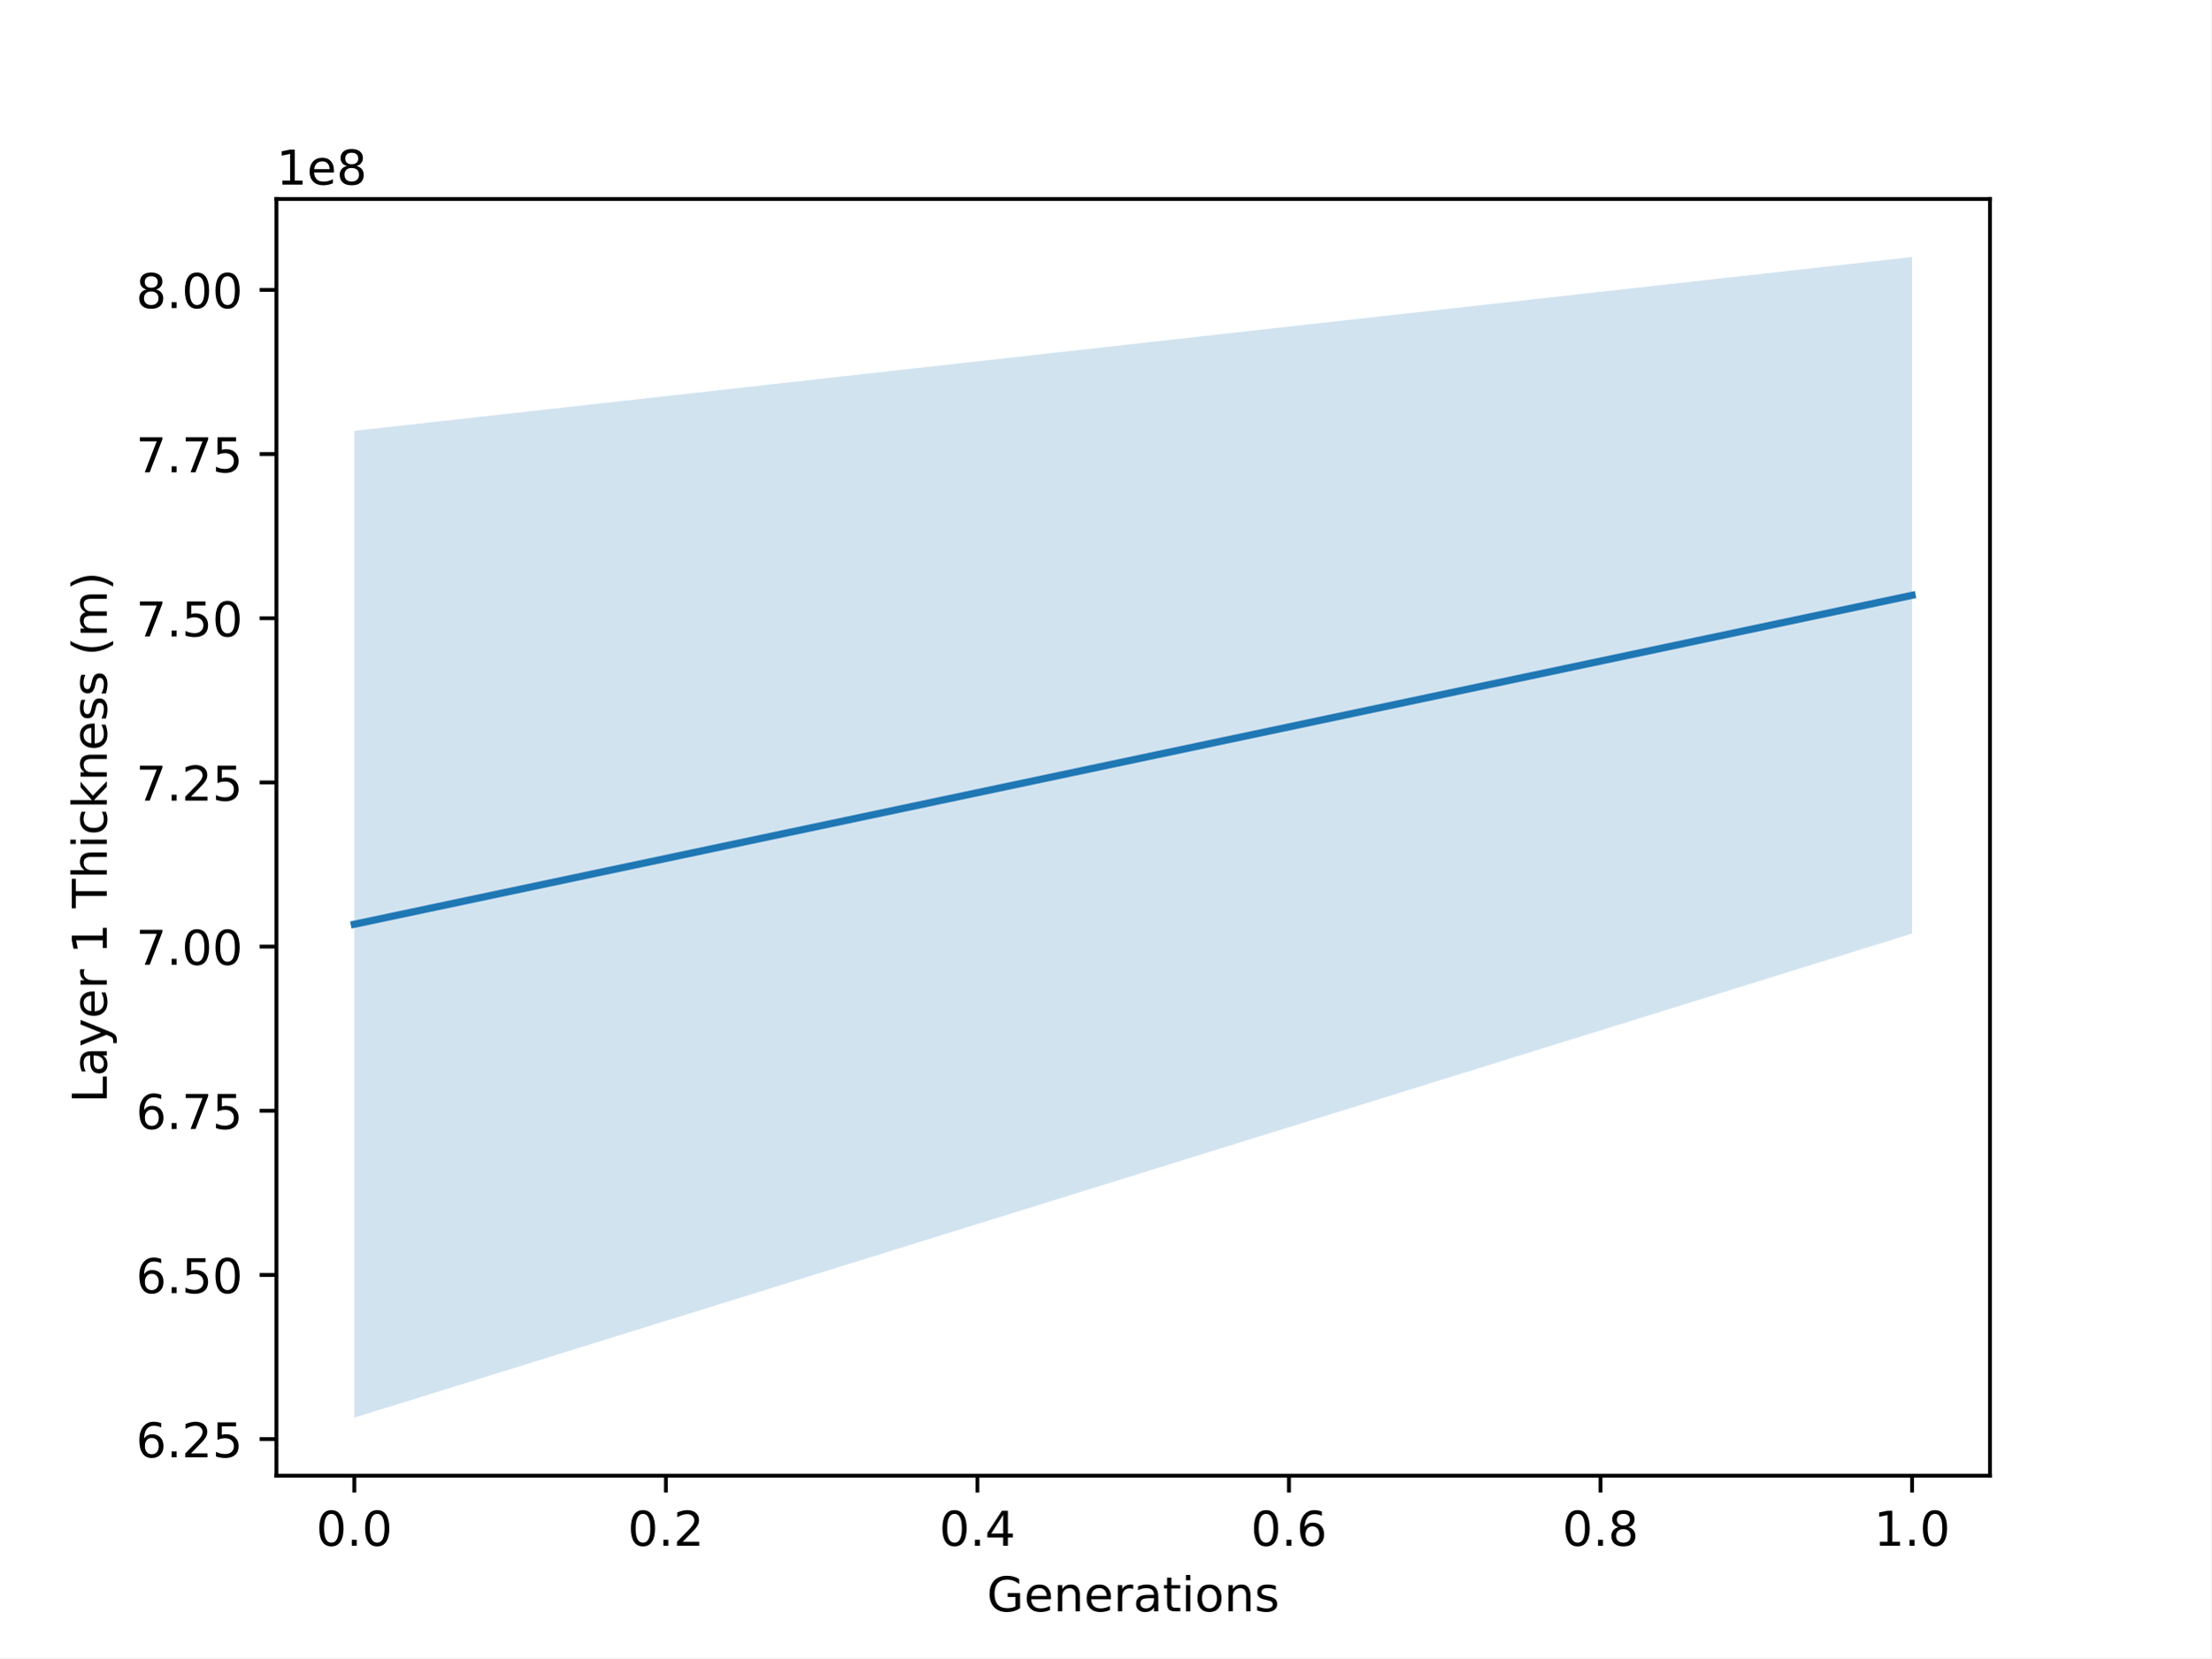
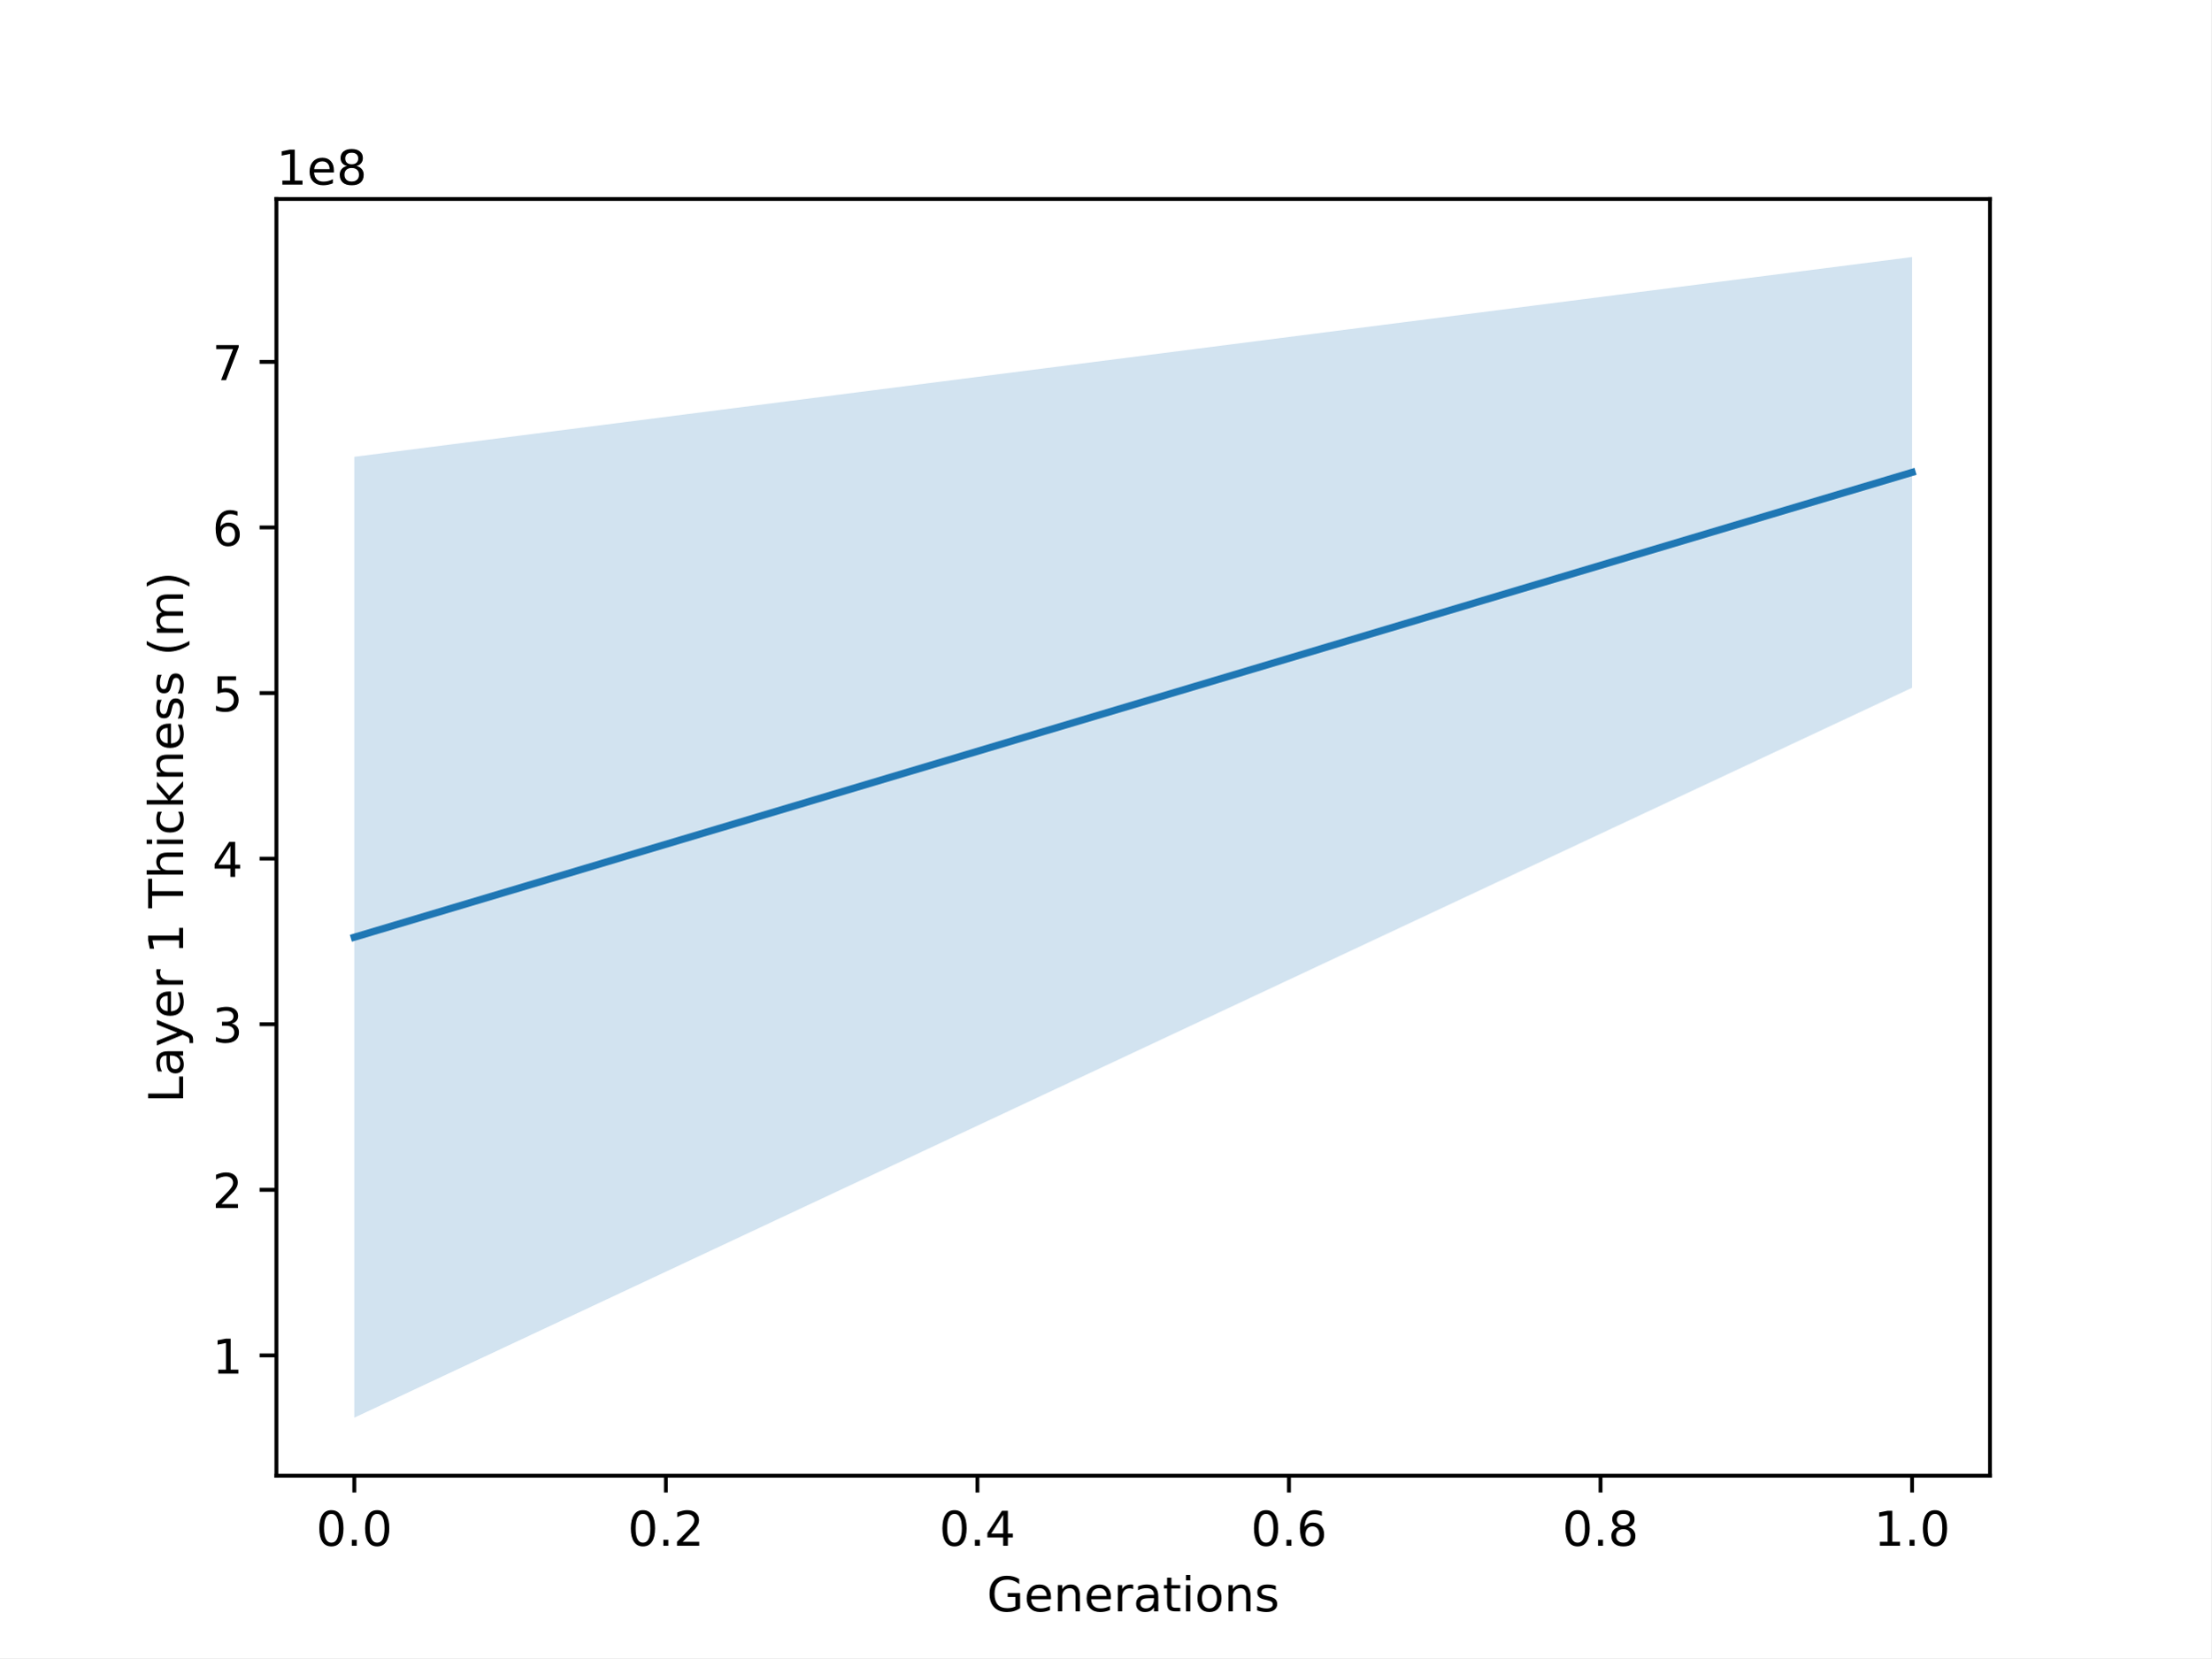
<svg xmlns="http://www.w3.org/2000/svg" xmlns:xlink="http://www.w3.org/1999/xlink" width="460.8pt" height="345.6pt" viewBox="0 0 460.8 345.6" version="1.1">
  <defs>
    <style type="text/css">*{stroke-linejoin: round; stroke-linecap: butt}</style>
  </defs>
  <g id="figure_1">
    <g id="patch_1">
      <path d="M 0 345.6  L 460.8 345.6  L 460.8 0  L 0 0  z " style="fill: #ffffff" />
    </g>
    <g id="axes_1">
      <g id="patch_2">
        <path d="M 57.6 307.584  L 414.72 307.584  L 414.72 41.472  L 57.6 41.472  z " style="fill: #ffffff" />
      </g>
      <g id="PolyCollection_1">
-         <path d="M 73.833 89.798  L 73.833 295.488  L 398.487 194.583  L 398.487 53.568  L 398.487 53.568  L 73.833 89.798  z " clip-path="url(#p760f241915)" style="fill: #1f77b4; fill-opacity: 0.2" />
+         <path d="M 73.833 95.209  L 73.833 295.488  L 398.487 143.343  L 398.487 53.568  L 398.487 53.568  L 73.833 95.209  z " clip-path="url(#p033964f8f9)" style="fill: #1f77b4; fill-opacity: 0.2" />
      </g>
      <g id="matplotlib.axis_1">
        <g id="xtick_1">
          <g id="line2d_1">
            <defs>
-               <path id="m288aa5f71c" d="M 0 0  L 0 3.5  " style="stroke: #000000; stroke-width: 0.8" />
+               <path id="m618ce68d96" d="M 0 0  L 0 3.5  " style="stroke: #000000; stroke-width: 0.8" />
            </defs>
            <g>
-               <use xlink:href="#m288aa5f71c" x="73.833" y="307.584" style="stroke: #000000; stroke-width: 0.8" />
+               <use xlink:href="#m618ce68d96" x="73.833" y="307.584" style="stroke: #000000; stroke-width: 0.8" />
            </g>
          </g>
          <g id="text_1">
            <g transform="translate(65.88116 322.1824)scale(0.1 -0.1)">
              <defs>
                <path id="DejaVuSans-30" d="M 2034 4250  Q 1547 4250 1301 3770  Q 1056 3291 1056 2328  Q 1056 1369 1301 889  Q 1547 409 2034 409  Q 2525 409 2770 889  Q 3016 1369 3016 2328  Q 3016 3291 2770 3770  Q 2525 4250 2034 4250  z M 2034 4750  Q 2819 4750 3233 4129  Q 3647 3509 3647 2328  Q 3647 1150 3233 529  Q 2819 -91 2034 -91  Q 1250 -91 836 529  Q 422 1150 422 2328  Q 422 3509 836 4129  Q 1250 4750 2034 4750  z " transform="scale(0.015625)" />
                <path id="DejaVuSans-2e" d="M 684 794  L 1344 794  L 1344 0  L 684 0  L 684 794  z " transform="scale(0.015625)" />
              </defs>
              <use xlink:href="#DejaVuSans-30" />
              <use xlink:href="#DejaVuSans-2e" x="63.623" />
              <use xlink:href="#DejaVuSans-30" x="95.41" />
            </g>
          </g>
        </g>
        <g id="xtick_2">
          <g id="line2d_2">
            <g>
-               <use xlink:href="#m288aa5f71c" x="138.764" y="307.584" style="stroke: #000000; stroke-width: 0.8" />
+               <use xlink:href="#m618ce68d96" x="138.764" y="307.584" style="stroke: #000000; stroke-width: 0.8" />
            </g>
          </g>
          <g id="text_2">
            <g transform="translate(130.8121 322.1824)scale(0.1 -0.1)">
              <defs>
                <path id="DejaVuSans-32" d="M 1228 531  L 3431 531  L 3431 0  L 469 0  L 469 531  Q 828 903 1448 1529  Q 2069 2156 2228 2338  Q 2531 2678 2651 2914  Q 2772 3150 2772 3378  Q 2772 3750 2511 3984  Q 2250 4219 1831 4219  Q 1534 4219 1204 4116  Q 875 4013 500 3803  L 500 4441  Q 881 4594 1212 4672  Q 1544 4750 1819 4750  Q 2544 4750 2975 4387  Q 3406 4025 3406 3419  Q 3406 3131 3298 2873  Q 3191 2616 2906 2266  Q 2828 2175 2409 1742  Q 1991 1309 1228 531  z " transform="scale(0.015625)" />
              </defs>
              <use xlink:href="#DejaVuSans-30" />
              <use xlink:href="#DejaVuSans-2e" x="63.623" />
              <use xlink:href="#DejaVuSans-32" x="95.41" />
            </g>
          </g>
        </g>
        <g id="xtick_3">
          <g id="line2d_3">
            <g>
-               <use xlink:href="#m288aa5f71c" x="203.695" y="307.584" style="stroke: #000000; stroke-width: 0.8" />
+               <use xlink:href="#m618ce68d96" x="203.695" y="307.584" style="stroke: #000000; stroke-width: 0.8" />
            </g>
          </g>
          <g id="text_3">
            <g transform="translate(195.743 322.1824)scale(0.1 -0.1)">
              <defs>
                <path id="DejaVuSans-34" d="M 2419 4116  L 825 1625  L 2419 1625  L 2419 4116  z M 2253 4666  L 3047 4666  L 3047 1625  L 3713 1625  L 3713 1100  L 3047 1100  L 3047 0  L 2419 0  L 2419 1100  L 313 1100  L 313 1709  L 2253 4666  z " transform="scale(0.015625)" />
              </defs>
              <use xlink:href="#DejaVuSans-30" />
              <use xlink:href="#DejaVuSans-2e" x="63.623" />
              <use xlink:href="#DejaVuSans-34" x="95.41" />
            </g>
          </g>
        </g>
        <g id="xtick_4">
          <g id="line2d_4">
            <g>
-               <use xlink:href="#m288aa5f71c" x="268.625" y="307.584" style="stroke: #000000; stroke-width: 0.8" />
+               <use xlink:href="#m618ce68d96" x="268.625" y="307.584" style="stroke: #000000; stroke-width: 0.8" />
            </g>
          </g>
          <g id="text_4">
            <g transform="translate(260.6739 322.1824)scale(0.1 -0.1)">
              <defs>
                <path id="DejaVuSans-36" d="M 2113 2584  Q 1688 2584 1439 2293  Q 1191 2003 1191 1497  Q 1191 994 1439 701  Q 1688 409 2113 409  Q 2538 409 2786 701  Q 3034 994 3034 1497  Q 3034 2003 2786 2293  Q 2538 2584 2113 2584  z M 3366 4563  L 3366 3988  Q 3128 4100 2886 4159  Q 2644 4219 2406 4219  Q 1781 4219 1451 3797  Q 1122 3375 1075 2522  Q 1259 2794 1537 2939  Q 1816 3084 2150 3084  Q 2853 3084 3261 2657  Q 3669 2231 3669 1497  Q 3669 778 3244 343  Q 2819 -91 2113 -91  Q 1303 -91 875 529  Q 447 1150 447 2328  Q 447 3434 972 4092  Q 1497 4750 2381 4750  Q 2619 4750 2861 4703  Q 3103 4656 3366 4563  z " transform="scale(0.015625)" />
              </defs>
              <use xlink:href="#DejaVuSans-30" />
              <use xlink:href="#DejaVuSans-2e" x="63.623" />
              <use xlink:href="#DejaVuSans-36" x="95.41" />
            </g>
          </g>
        </g>
        <g id="xtick_5">
          <g id="line2d_5">
            <g>
-               <use xlink:href="#m288aa5f71c" x="333.556" y="307.584" style="stroke: #000000; stroke-width: 0.8" />
+               <use xlink:href="#m618ce68d96" x="333.556" y="307.584" style="stroke: #000000; stroke-width: 0.8" />
            </g>
          </g>
          <g id="text_5">
            <g transform="translate(325.6048 322.1824)scale(0.1 -0.1)">
              <defs>
                <path id="DejaVuSans-38" d="M 2034 2216  Q 1584 2216 1326 1975  Q 1069 1734 1069 1313  Q 1069 891 1326 650  Q 1584 409 2034 409  Q 2484 409 2743 651  Q 3003 894 3003 1313  Q 3003 1734 2745 1975  Q 2488 2216 2034 2216  z M 1403 2484  Q 997 2584 770 2862  Q 544 3141 544 3541  Q 544 4100 942 4425  Q 1341 4750 2034 4750  Q 2731 4750 3128 4425  Q 3525 4100 3525 3541  Q 3525 3141 3298 2862  Q 3072 2584 2669 2484  Q 3125 2378 3379 2068  Q 3634 1759 3634 1313  Q 3634 634 3220 271  Q 2806 -91 2034 -91  Q 1263 -91 848 271  Q 434 634 434 1313  Q 434 1759 690 2068  Q 947 2378 1403 2484  z M 1172 3481  Q 1172 3119 1398 2916  Q 1625 2713 2034 2713  Q 2441 2713 2670 2916  Q 2900 3119 2900 3481  Q 2900 3844 2670 4047  Q 2441 4250 2034 4250  Q 1625 4250 1398 4047  Q 1172 3844 1172 3481  z " transform="scale(0.015625)" />
              </defs>
              <use xlink:href="#DejaVuSans-30" />
              <use xlink:href="#DejaVuSans-2e" x="63.623" />
              <use xlink:href="#DejaVuSans-38" x="95.41" />
            </g>
          </g>
        </g>
        <g id="xtick_6">
          <g id="line2d_6">
            <g>
-               <use xlink:href="#m288aa5f71c" x="398.487" y="307.584" style="stroke: #000000; stroke-width: 0.8" />
+               <use xlink:href="#m618ce68d96" x="398.487" y="307.584" style="stroke: #000000; stroke-width: 0.8" />
            </g>
          </g>
          <g id="text_6">
            <g transform="translate(390.5357 322.1824)scale(0.1 -0.1)">
              <defs>
                <path id="DejaVuSans-31" d="M 794 531  L 1825 531  L 1825 4091  L 703 3866  L 703 4441  L 1819 4666  L 2450 4666  L 2450 531  L 3481 531  L 3481 0  L 794 0  L 794 531  z " transform="scale(0.015625)" />
              </defs>
              <use xlink:href="#DejaVuSans-31" />
              <use xlink:href="#DejaVuSans-2e" x="63.623" />
              <use xlink:href="#DejaVuSans-30" x="95.41" />
            </g>
          </g>
        </g>
        <g id="text_7">
          <g transform="translate(205.6623 335.8606)scale(0.1 -0.1)">
            <defs>
              <path id="DejaVuSans-47" d="M 3809 666  L 3809 1919  L 2778 1919  L 2778 2438  L 4434 2438  L 4434 434  Q 4069 175 3628 42  Q 3188 -91 2688 -91  Q 1594 -91 976 548  Q 359 1188 359 2328  Q 359 3472 976 4111  Q 1594 4750 2688 4750  Q 3144 4750 3555 4637  Q 3966 4525 4313 4306  L 4313 3634  Q 3963 3931 3569 4081  Q 3175 4231 2741 4231  Q 1884 4231 1454 3753  Q 1025 3275 1025 2328  Q 1025 1384 1454 906  Q 1884 428 2741 428  Q 3075 428 3337 486  Q 3600 544 3809 666  z " transform="scale(0.015625)" />
              <path id="DejaVuSans-65" d="M 3597 1894  L 3597 1613  L 953 1613  Q 991 1019 1311 708  Q 1631 397 2203 397  Q 2534 397 2845 478  Q 3156 559 3463 722  L 3463 178  Q 3153 47 2828 -22  Q 2503 -91 2169 -91  Q 1331 -91 842 396  Q 353 884 353 1716  Q 353 2575 817 3079  Q 1281 3584 2069 3584  Q 2775 3584 3186 3129  Q 3597 2675 3597 1894  z M 3022 2063  Q 3016 2534 2758 2815  Q 2500 3097 2075 3097  Q 1594 3097 1305 2825  Q 1016 2553 972 2059  L 3022 2063  z " transform="scale(0.015625)" />
              <path id="DejaVuSans-6e" d="M 3513 2113  L 3513 0  L 2938 0  L 2938 2094  Q 2938 2591 2744 2837  Q 2550 3084 2163 3084  Q 1697 3084 1428 2787  Q 1159 2491 1159 1978  L 1159 0  L 581 0  L 581 3500  L 1159 3500  L 1159 2956  Q 1366 3272 1645 3428  Q 1925 3584 2291 3584  Q 2894 3584 3203 3211  Q 3513 2838 3513 2113  z " transform="scale(0.015625)" />
              <path id="DejaVuSans-72" d="M 2631 2963  Q 2534 3019 2420 3045  Q 2306 3072 2169 3072  Q 1681 3072 1420 2755  Q 1159 2438 1159 1844  L 1159 0  L 581 0  L 581 3500  L 1159 3500  L 1159 2956  Q 1341 3275 1631 3429  Q 1922 3584 2338 3584  Q 2397 3584 2469 3576  Q 2541 3569 2628 3553  L 2631 2963  z " transform="scale(0.015625)" />
              <path id="DejaVuSans-61" d="M 2194 1759  Q 1497 1759 1228 1600  Q 959 1441 959 1056  Q 959 750 1161 570  Q 1363 391 1709 391  Q 2188 391 2477 730  Q 2766 1069 2766 1631  L 2766 1759  L 2194 1759  z M 3341 1997  L 3341 0  L 2766 0  L 2766 531  Q 2569 213 2275 61  Q 1981 -91 1556 -91  Q 1019 -91 701 211  Q 384 513 384 1019  Q 384 1609 779 1909  Q 1175 2209 1959 2209  L 2766 2209  L 2766 2266  Q 2766 2663 2505 2880  Q 2244 3097 1772 3097  Q 1472 3097 1187 3025  Q 903 2953 641 2809  L 641 3341  Q 956 3463 1253 3523  Q 1550 3584 1831 3584  Q 2591 3584 2966 3190  Q 3341 2797 3341 1997  z " transform="scale(0.015625)" />
              <path id="DejaVuSans-74" d="M 1172 4494  L 1172 3500  L 2356 3500  L 2356 3053  L 1172 3053  L 1172 1153  Q 1172 725 1289 603  Q 1406 481 1766 481  L 2356 481  L 2356 0  L 1766 0  Q 1100 0 847 248  Q 594 497 594 1153  L 594 3053  L 172 3053  L 172 3500  L 594 3500  L 594 4494  L 1172 4494  z " transform="scale(0.015625)" />
              <path id="DejaVuSans-69" d="M 603 3500  L 1178 3500  L 1178 0  L 603 0  L 603 3500  z M 603 4863  L 1178 4863  L 1178 4134  L 603 4134  L 603 4863  z " transform="scale(0.015625)" />
              <path id="DejaVuSans-6f" d="M 1959 3097  Q 1497 3097 1228 2736  Q 959 2375 959 1747  Q 959 1119 1226 758  Q 1494 397 1959 397  Q 2419 397 2687 759  Q 2956 1122 2956 1747  Q 2956 2369 2687 2733  Q 2419 3097 1959 3097  z M 1959 3584  Q 2709 3584 3137 3096  Q 3566 2609 3566 1747  Q 3566 888 3137 398  Q 2709 -91 1959 -91  Q 1206 -91 779 398  Q 353 888 353 1747  Q 353 2609 779 3096  Q 1206 3584 1959 3584  z " transform="scale(0.015625)" />
              <path id="DejaVuSans-73" d="M 2834 3397  L 2834 2853  Q 2591 2978 2328 3040  Q 2066 3103 1784 3103  Q 1356 3103 1142 2972  Q 928 2841 928 2578  Q 928 2378 1081 2264  Q 1234 2150 1697 2047  L 1894 2003  Q 2506 1872 2764 1633  Q 3022 1394 3022 966  Q 3022 478 2636 193  Q 2250 -91 1575 -91  Q 1294 -91 989 -36  Q 684 19 347 128  L 347 722  Q 666 556 975 473  Q 1284 391 1588 391  Q 1994 391 2212 530  Q 2431 669 2431 922  Q 2431 1156 2273 1281  Q 2116 1406 1581 1522  L 1381 1569  Q 847 1681 609 1914  Q 372 2147 372 2553  Q 372 3047 722 3315  Q 1072 3584 1716 3584  Q 2034 3584 2315 3537  Q 2597 3491 2834 3397  z " transform="scale(0.015625)" />
            </defs>
            <use xlink:href="#DejaVuSans-47" />
            <use xlink:href="#DejaVuSans-65" x="77.49" />
            <use xlink:href="#DejaVuSans-6e" x="139.014" />
            <use xlink:href="#DejaVuSans-65" x="202.393" />
            <use xlink:href="#DejaVuSans-72" x="263.916" />
            <use xlink:href="#DejaVuSans-61" x="305.029" />
            <use xlink:href="#DejaVuSans-74" x="366.309" />
            <use xlink:href="#DejaVuSans-69" x="405.518" />
            <use xlink:href="#DejaVuSans-6f" x="433.301" />
            <use xlink:href="#DejaVuSans-6e" x="494.482" />
            <use xlink:href="#DejaVuSans-73" x="557.861" />
          </g>
        </g>
      </g>
      <g id="matplotlib.axis_2">
        <g id="ytick_1">
          <g id="line2d_7">
            <defs>
-               <path id="m036aba5116" d="M 0 0  L -3.5 0  " style="stroke: #000000; stroke-width: 0.8" />
+               <path id="m14f39e6b66" d="M 0 0  L -3.5 0  " style="stroke: #000000; stroke-width: 0.8" />
            </defs>
            <g>
-               <use xlink:href="#m036aba5116" x="57.6" y="299.961" style="stroke: #000000; stroke-width: 0.8" />
+               <use xlink:href="#m14f39e6b66" x="57.6" y="282.51" style="stroke: #000000; stroke-width: 0.8" />
            </g>
          </g>
          <g id="text_8">
-             <g transform="translate(28.33438 303.7601)scale(0.1 -0.1)">
-               <defs>
-                 <path id="DejaVuSans-35" d="M 691 4666  L 3169 4666  L 3169 4134  L 1269 4134  L 1269 2991  Q 1406 3038 1543 3061  Q 1681 3084 1819 3084  Q 2600 3084 3056 2656  Q 3513 2228 3513 1497  Q 3513 744 3044 326  Q 2575 -91 1722 -91  Q 1428 -91 1123 -41  Q 819 9 494 109  L 494 744  Q 775 591 1075 516  Q 1375 441 1709 441  Q 2250 441 2565 725  Q 2881 1009 2881 1497  Q 2881 1984 2565 2268  Q 2250 2553 1709 2553  Q 1456 2553 1204 2497  Q 953 2441 691 2322  L 691 4666  z " transform="scale(0.015625)" />
-               </defs>
-               <use xlink:href="#DejaVuSans-36" />
-               <use xlink:href="#DejaVuSans-2e" x="63.623" />
-               <use xlink:href="#DejaVuSans-32" x="95.41" />
-               <use xlink:href="#DejaVuSans-35" x="159.033" />
+             <g transform="translate(44.2375 286.3093)scale(0.1 -0.1)">
+               <use xlink:href="#DejaVuSans-31" />
            </g>
          </g>
        </g>
        <g id="ytick_2">
          <g id="line2d_8">
            <g>
-               <use xlink:href="#m036aba5116" x="57.6" y="265.74" style="stroke: #000000; stroke-width: 0.8" />
+               <use xlink:href="#m14f39e6b66" x="57.6" y="247.996" style="stroke: #000000; stroke-width: 0.8" />
            </g>
          </g>
          <g id="text_9">
-             <g transform="translate(28.33438 269.5389)scale(0.1 -0.1)">
-               <use xlink:href="#DejaVuSans-36" />
-               <use xlink:href="#DejaVuSans-2e" x="63.623" />
-               <use xlink:href="#DejaVuSans-35" x="95.41" />
-               <use xlink:href="#DejaVuSans-30" x="159.033" />
+             <g transform="translate(44.2375 251.7949)scale(0.1 -0.1)">
+               <use xlink:href="#DejaVuSans-32" />
            </g>
          </g>
        </g>
        <g id="ytick_3">
          <g id="line2d_9">
            <g>
-               <use xlink:href="#m036aba5116" x="57.6" y="231.518" style="stroke: #000000; stroke-width: 0.8" />
+               <use xlink:href="#m14f39e6b66" x="57.6" y="213.481" style="stroke: #000000; stroke-width: 0.8" />
            </g>
          </g>
          <g id="text_10">
-             <g transform="translate(28.33438 235.3176)scale(0.1 -0.1)">
-               <defs>
-                 <path id="DejaVuSans-37" d="M 525 4666  L 3525 4666  L 3525 4397  L 1831 0  L 1172 0  L 2766 4134  L 525 4134  L 525 4666  z " transform="scale(0.015625)" />
-               </defs>
-               <use xlink:href="#DejaVuSans-36" />
-               <use xlink:href="#DejaVuSans-2e" x="63.623" />
-               <use xlink:href="#DejaVuSans-37" x="95.41" />
-               <use xlink:href="#DejaVuSans-35" x="159.033" />
+             <g transform="translate(44.2375 217.2804)scale(0.1 -0.1)">
+               <defs>
+                 <path id="DejaVuSans-33" d="M 2597 2516  Q 3050 2419 3304 2112  Q 3559 1806 3559 1356  Q 3559 666 3084 287  Q 2609 -91 1734 -91  Q 1441 -91 1130 -33  Q 819 25 488 141  L 488 750  Q 750 597 1062 519  Q 1375 441 1716 441  Q 2309 441 2620 675  Q 2931 909 2931 1356  Q 2931 1769 2642 2001  Q 2353 2234 1838 2234  L 1294 2234  L 1294 2753  L 1863 2753  Q 2328 2753 2575 2939  Q 2822 3125 2822 3475  Q 2822 3834 2567 4026  Q 2313 4219 1838 4219  Q 1578 4219 1281 4162  Q 984 4106 628 3988  L 628 4550  Q 988 4650 1302 4700  Q 1616 4750 1894 4750  Q 2613 4750 3031 4423  Q 3450 4097 3450 3541  Q 3450 3153 3228 2886  Q 3006 2619 2597 2516  z " transform="scale(0.015625)" />
+               </defs>
+               <use xlink:href="#DejaVuSans-33" />
            </g>
          </g>
        </g>
        <g id="ytick_4">
          <g id="line2d_10">
            <g>
-               <use xlink:href="#m036aba5116" x="57.6" y="197.297" style="stroke: #000000; stroke-width: 0.8" />
+               <use xlink:href="#m14f39e6b66" x="57.6" y="178.967" style="stroke: #000000; stroke-width: 0.8" />
            </g>
          </g>
          <g id="text_11">
-             <g transform="translate(28.33438 201.0964)scale(0.1 -0.1)">
-               <use xlink:href="#DejaVuSans-37" />
-               <use xlink:href="#DejaVuSans-2e" x="63.623" />
-               <use xlink:href="#DejaVuSans-30" x="95.41" />
-               <use xlink:href="#DejaVuSans-30" x="159.033" />
+             <g transform="translate(44.2375 182.766)scale(0.1 -0.1)">
+               <use xlink:href="#DejaVuSans-34" />
            </g>
          </g>
        </g>
        <g id="ytick_5">
          <g id="line2d_11">
            <g>
-               <use xlink:href="#m036aba5116" x="57.6" y="163.076" style="stroke: #000000; stroke-width: 0.8" />
+               <use xlink:href="#m14f39e6b66" x="57.6" y="144.452" style="stroke: #000000; stroke-width: 0.8" />
            </g>
          </g>
          <g id="text_12">
-             <g transform="translate(28.33438 166.8752)scale(0.1 -0.1)">
-               <use xlink:href="#DejaVuSans-37" />
-               <use xlink:href="#DejaVuSans-2e" x="63.623" />
-               <use xlink:href="#DejaVuSans-32" x="95.41" />
-               <use xlink:href="#DejaVuSans-35" x="159.033" />
+             <g transform="translate(44.2375 148.2516)scale(0.1 -0.1)">
+               <defs>
+                 <path id="DejaVuSans-35" d="M 691 4666  L 3169 4666  L 3169 4134  L 1269 4134  L 1269 2991  Q 1406 3038 1543 3061  Q 1681 3084 1819 3084  Q 2600 3084 3056 2656  Q 3513 2228 3513 1497  Q 3513 744 3044 326  Q 2575 -91 1722 -91  Q 1428 -91 1123 -41  Q 819 9 494 109  L 494 744  Q 775 591 1075 516  Q 1375 441 1709 441  Q 2250 441 2565 725  Q 2881 1009 2881 1497  Q 2881 1984 2565 2268  Q 2250 2553 1709 2553  Q 1456 2553 1204 2497  Q 953 2441 691 2322  L 691 4666  z " transform="scale(0.015625)" />
+               </defs>
+               <use xlink:href="#DejaVuSans-35" />
            </g>
          </g>
        </g>
        <g id="ytick_6">
          <g id="line2d_12">
            <g>
-               <use xlink:href="#m036aba5116" x="57.6" y="128.855" style="stroke: #000000; stroke-width: 0.8" />
+               <use xlink:href="#m14f39e6b66" x="57.6" y="109.938" style="stroke: #000000; stroke-width: 0.8" />
            </g>
          </g>
          <g id="text_13">
-             <g transform="translate(28.33438 132.654)scale(0.1 -0.1)">
-               <use xlink:href="#DejaVuSans-37" />
-               <use xlink:href="#DejaVuSans-2e" x="63.623" />
-               <use xlink:href="#DejaVuSans-35" x="95.41" />
-               <use xlink:href="#DejaVuSans-30" x="159.033" />
+             <g transform="translate(44.2375 113.7372)scale(0.1 -0.1)">
+               <use xlink:href="#DejaVuSans-36" />
            </g>
          </g>
        </g>
        <g id="ytick_7">
          <g id="line2d_13">
            <g>
-               <use xlink:href="#m036aba5116" x="57.6" y="94.634" style="stroke: #000000; stroke-width: 0.8" />
+               <use xlink:href="#m14f39e6b66" x="57.6" y="75.424" style="stroke: #000000; stroke-width: 0.8" />
            </g>
          </g>
          <g id="text_14">
-             <g transform="translate(28.33438 98.43276)scale(0.1 -0.1)">
+             <g transform="translate(44.2375 79.22283)scale(0.1 -0.1)">
+               <defs>
+                 <path id="DejaVuSans-37" d="M 525 4666  L 3525 4666  L 3525 4397  L 1831 0  L 1172 0  L 2766 4134  L 525 4134  L 525 4666  z " transform="scale(0.015625)" />
+               </defs>
              <use xlink:href="#DejaVuSans-37" />
-               <use xlink:href="#DejaVuSans-2e" x="63.623" />
-               <use xlink:href="#DejaVuSans-37" x="95.41" />
-               <use xlink:href="#DejaVuSans-35" x="159.033" />
-             </g>
-           </g>
-         </g>
-         <g id="ytick_8">
-           <g id="line2d_14">
-             <g>
-               <use xlink:href="#m036aba5116" x="57.6" y="60.412" style="stroke: #000000; stroke-width: 0.8" />
-             </g>
-           </g>
-           <g id="text_15">
-             <g transform="translate(28.33438 64.21154)scale(0.1 -0.1)">
-               <use xlink:href="#DejaVuSans-38" />
-               <use xlink:href="#DejaVuSans-2e" x="63.623" />
-               <use xlink:href="#DejaVuSans-30" x="95.41" />
-               <use xlink:href="#DejaVuSans-30" x="159.033" />
-             </g>
-           </g>
-         </g>
-         <g id="text_16">
-           <g transform="translate(22.25469 229.9007)rotate(-90)scale(0.1 -0.1)">
+             </g>
+           </g>
+         </g>
+         <g id="text_15">
+           <g transform="translate(38.15781 229.9007)rotate(-90)scale(0.1 -0.1)">
            <defs>
              <path id="DejaVuSans-4c" d="M 628 4666  L 1259 4666  L 1259 531  L 3531 531  L 3531 0  L 628 0  L 628 4666  z " transform="scale(0.015625)" />
              <path id="DejaVuSans-79" d="M 2059 -325  Q 1816 -950 1584 -1140  Q 1353 -1331 966 -1331  L 506 -1331  L 506 -850  L 844 -850  Q 1081 -850 1212 -737  Q 1344 -625 1503 -206  L 1606 56  L 191 3500  L 800 3500  L 1894 763  L 2988 3500  L 3597 3500  L 2059 -325  z " transform="scale(0.015625)" />
              <path id="DejaVuSans-20" transform="scale(0.015625)" />
              <path id="DejaVuSans-54" d="M -19 4666  L 3928 4666  L 3928 4134  L 2272 4134  L 2272 0  L 1638 0  L 1638 4134  L -19 4134  L -19 4666  z " transform="scale(0.015625)" />
              <path id="DejaVuSans-68" d="M 3513 2113  L 3513 0  L 2938 0  L 2938 2094  Q 2938 2591 2744 2837  Q 2550 3084 2163 3084  Q 1697 3084 1428 2787  Q 1159 2491 1159 1978  L 1159 0  L 581 0  L 581 4863  L 1159 4863  L 1159 2956  Q 1366 3272 1645 3428  Q 1925 3584 2291 3584  Q 2894 3584 3203 3211  Q 3513 2838 3513 2113  z " transform="scale(0.015625)" />
              <path id="DejaVuSans-63" d="M 3122 3366  L 3122 2828  Q 2878 2963 2633 3030  Q 2388 3097 2138 3097  Q 1578 3097 1268 2742  Q 959 2388 959 1747  Q 959 1106 1268 751  Q 1578 397 2138 397  Q 2388 397 2633 464  Q 2878 531 3122 666  L 3122 134  Q 2881 22 2623 -34  Q 2366 -91 2075 -91  Q 1284 -91 818 406  Q 353 903 353 1747  Q 353 2603 823 3093  Q 1294 3584 2113 3584  Q 2378 3584 2631 3529  Q 2884 3475 3122 3366  z " transform="scale(0.015625)" />
              <path id="DejaVuSans-6b" d="M 581 4863  L 1159 4863  L 1159 1991  L 2875 3500  L 3609 3500  L 1753 1863  L 3688 0  L 2938 0  L 1159 1709  L 1159 0  L 581 0  L 581 4863  z " transform="scale(0.015625)" />
              <path id="DejaVuSans-28" d="M 1984 4856  Q 1566 4138 1362 3434  Q 1159 2731 1159 2009  Q 1159 1288 1364 580  Q 1569 -128 1984 -844  L 1484 -844  Q 1016 -109 783 600  Q 550 1309 550 2009  Q 550 2706 781 3412  Q 1013 4119 1484 4856  L 1984 4856  z " transform="scale(0.015625)" />
              <path id="DejaVuSans-6d" d="M 3328 2828  Q 3544 3216 3844 3400  Q 4144 3584 4550 3584  Q 5097 3584 5394 3201  Q 5691 2819 5691 2113  L 5691 0  L 5113 0  L 5113 2094  Q 5113 2597 4934 2840  Q 4756 3084 4391 3084  Q 3944 3084 3684 2787  Q 3425 2491 3425 1978  L 3425 0  L 2847 0  L 2847 2094  Q 2847 2600 2669 2842  Q 2491 3084 2119 3084  Q 1678 3084 1418 2786  Q 1159 2488 1159 1978  L 1159 0  L 581 0  L 581 3500  L 1159 3500  L 1159 2956  Q 1356 3278 1631 3431  Q 1906 3584 2284 3584  Q 2666 3584 2933 3390  Q 3200 3197 3328 2828  z " transform="scale(0.015625)" />
              <path id="DejaVuSans-29" d="M 513 4856  L 1013 4856  Q 1481 4119 1714 3412  Q 1947 2706 1947 2009  Q 1947 1309 1714 600  Q 1481 -109 1013 -844  L 513 -844  Q 928 -128 1133 580  Q 1338 1288 1338 2009  Q 1338 2731 1133 3434  Q 928 4138 513 4856  z " transform="scale(0.015625)" />
            </defs>
            <use xlink:href="#DejaVuSans-4c" />
            <use xlink:href="#DejaVuSans-61" x="55.713" />
            <use xlink:href="#DejaVuSans-79" x="116.992" />
            <use xlink:href="#DejaVuSans-65" x="176.172" />
            <use xlink:href="#DejaVuSans-72" x="237.695" />
            <use xlink:href="#DejaVuSans-20" x="278.809" />
            <use xlink:href="#DejaVuSans-31" x="310.596" />
            <use xlink:href="#DejaVuSans-20" x="374.219" />
            <use xlink:href="#DejaVuSans-54" x="406.006" />
            <use xlink:href="#DejaVuSans-68" x="467.09" />
            <use xlink:href="#DejaVuSans-69" x="530.469" />
            <use xlink:href="#DejaVuSans-63" x="558.252" />
            <use xlink:href="#DejaVuSans-6b" x="613.232" />
            <use xlink:href="#DejaVuSans-6e" x="671.143" />
            <use xlink:href="#DejaVuSans-65" x="734.521" />
            <use xlink:href="#DejaVuSans-73" x="796.045" />
            <use xlink:href="#DejaVuSans-73" x="848.145" />
            <use xlink:href="#DejaVuSans-20" x="900.244" />
            <use xlink:href="#DejaVuSans-28" x="932.031" />
            <use xlink:href="#DejaVuSans-6d" x="971.045" />
            <use xlink:href="#DejaVuSans-29" x="1068.457" />
          </g>
        </g>
-         <g id="text_17">
+         <g id="text_16">
          <g transform="translate(57.6 38.472)scale(0.1 -0.1)">
            <use xlink:href="#DejaVuSans-31" />
            <use xlink:href="#DejaVuSans-65" x="63.623" />
            <use xlink:href="#DejaVuSans-38" x="125.146" />
          </g>
        </g>
      </g>
-       <g id="line2d_15">
-         <path d="M 73.833 192.643  L 398.487 124.076  " clip-path="url(#p760f241915)" style="fill: none; stroke: #1f77b4; stroke-width: 1.5; stroke-linecap: square" />
+       <g id="line2d_14">
+         <path d="M 73.833 195.349  L 398.487 98.455  " clip-path="url(#p033964f8f9)" style="fill: none; stroke: #1f77b4; stroke-width: 1.5; stroke-linecap: square" />
      </g>
      <g id="patch_3">
        <path d="M 57.6 307.584  L 57.6 41.472  " style="fill: none; stroke: #000000; stroke-width: 0.8; stroke-linejoin: miter; stroke-linecap: square" />
      </g>
      <g id="patch_4">
        <path d="M 414.72 307.584  L 414.72 41.472  " style="fill: none; stroke: #000000; stroke-width: 0.8; stroke-linejoin: miter; stroke-linecap: square" />
      </g>
      <g id="patch_5">
        <path d="M 57.6 307.584  L 414.72 307.584  " style="fill: none; stroke: #000000; stroke-width: 0.8; stroke-linejoin: miter; stroke-linecap: square" />
      </g>
      <g id="patch_6">
        <path d="M 57.6 41.472  L 414.72 41.472  " style="fill: none; stroke: #000000; stroke-width: 0.8; stroke-linejoin: miter; stroke-linecap: square" />
      </g>
    </g>
  </g>
  <defs>
-     <clipPath id="p760f241915">
+     <clipPath id="p033964f8f9">
      <rect x="57.6" y="41.472" width="357.12" height="266.112" />
    </clipPath>
  </defs>
</svg>
